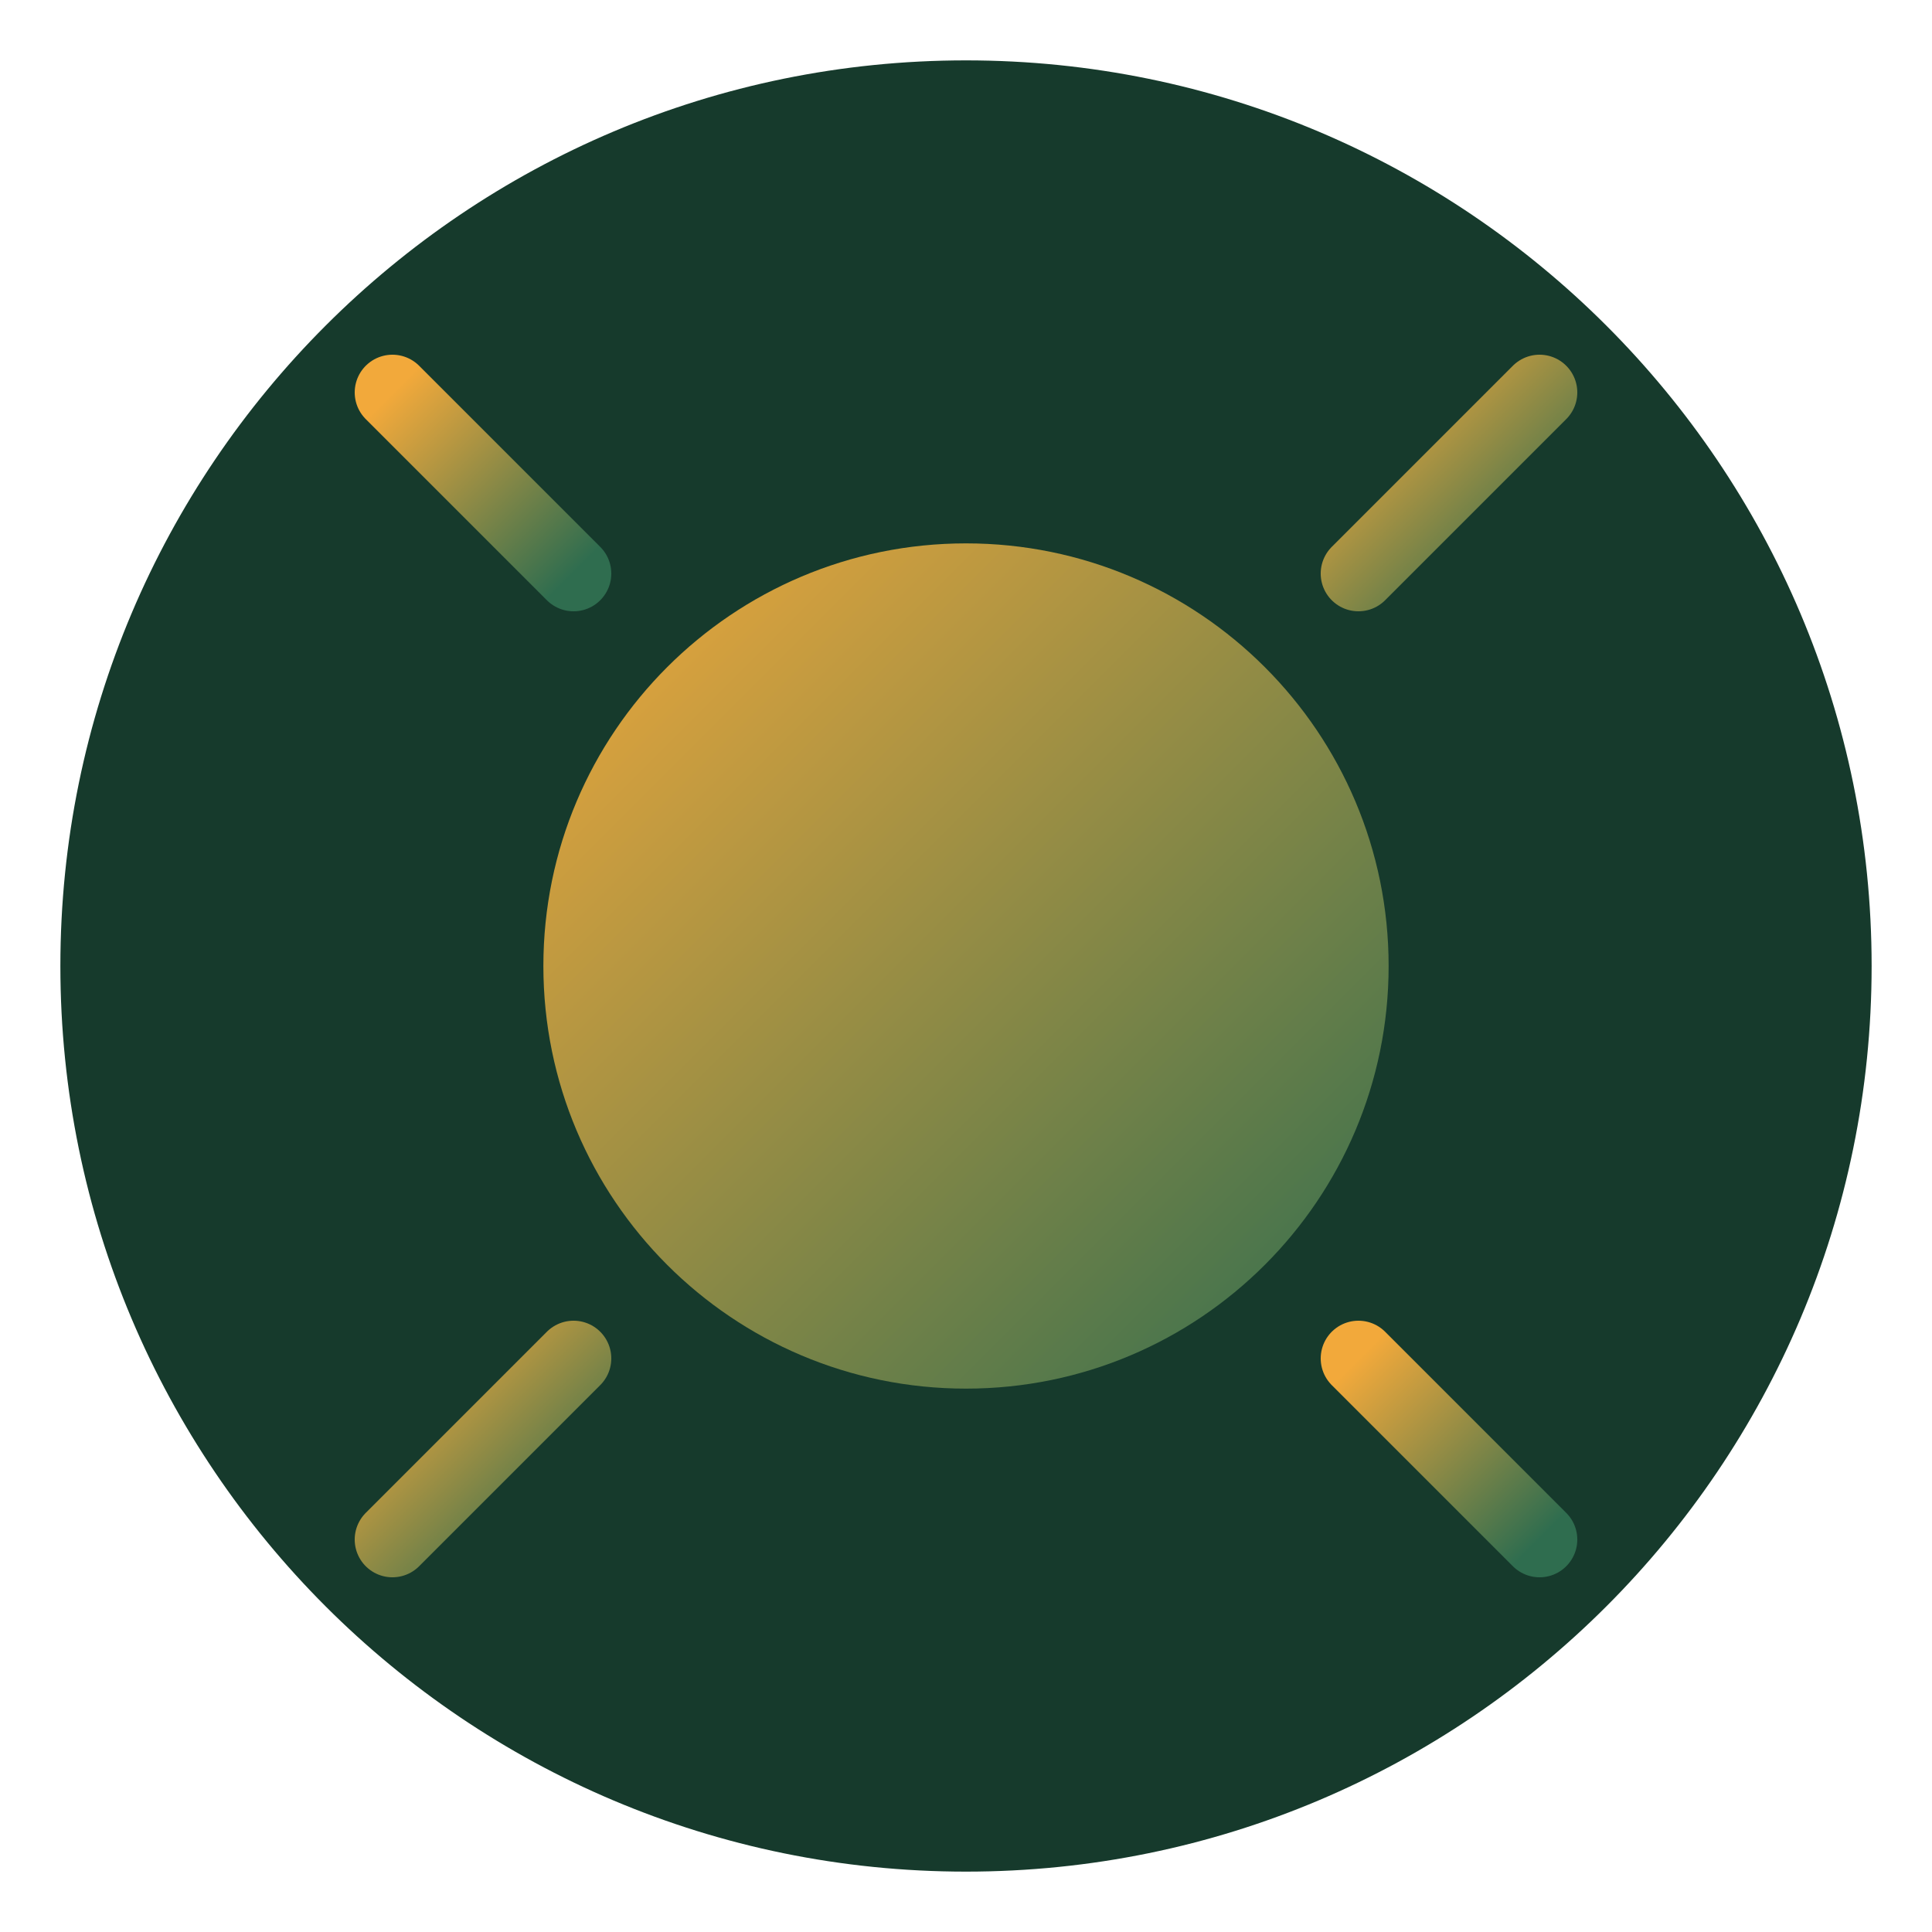
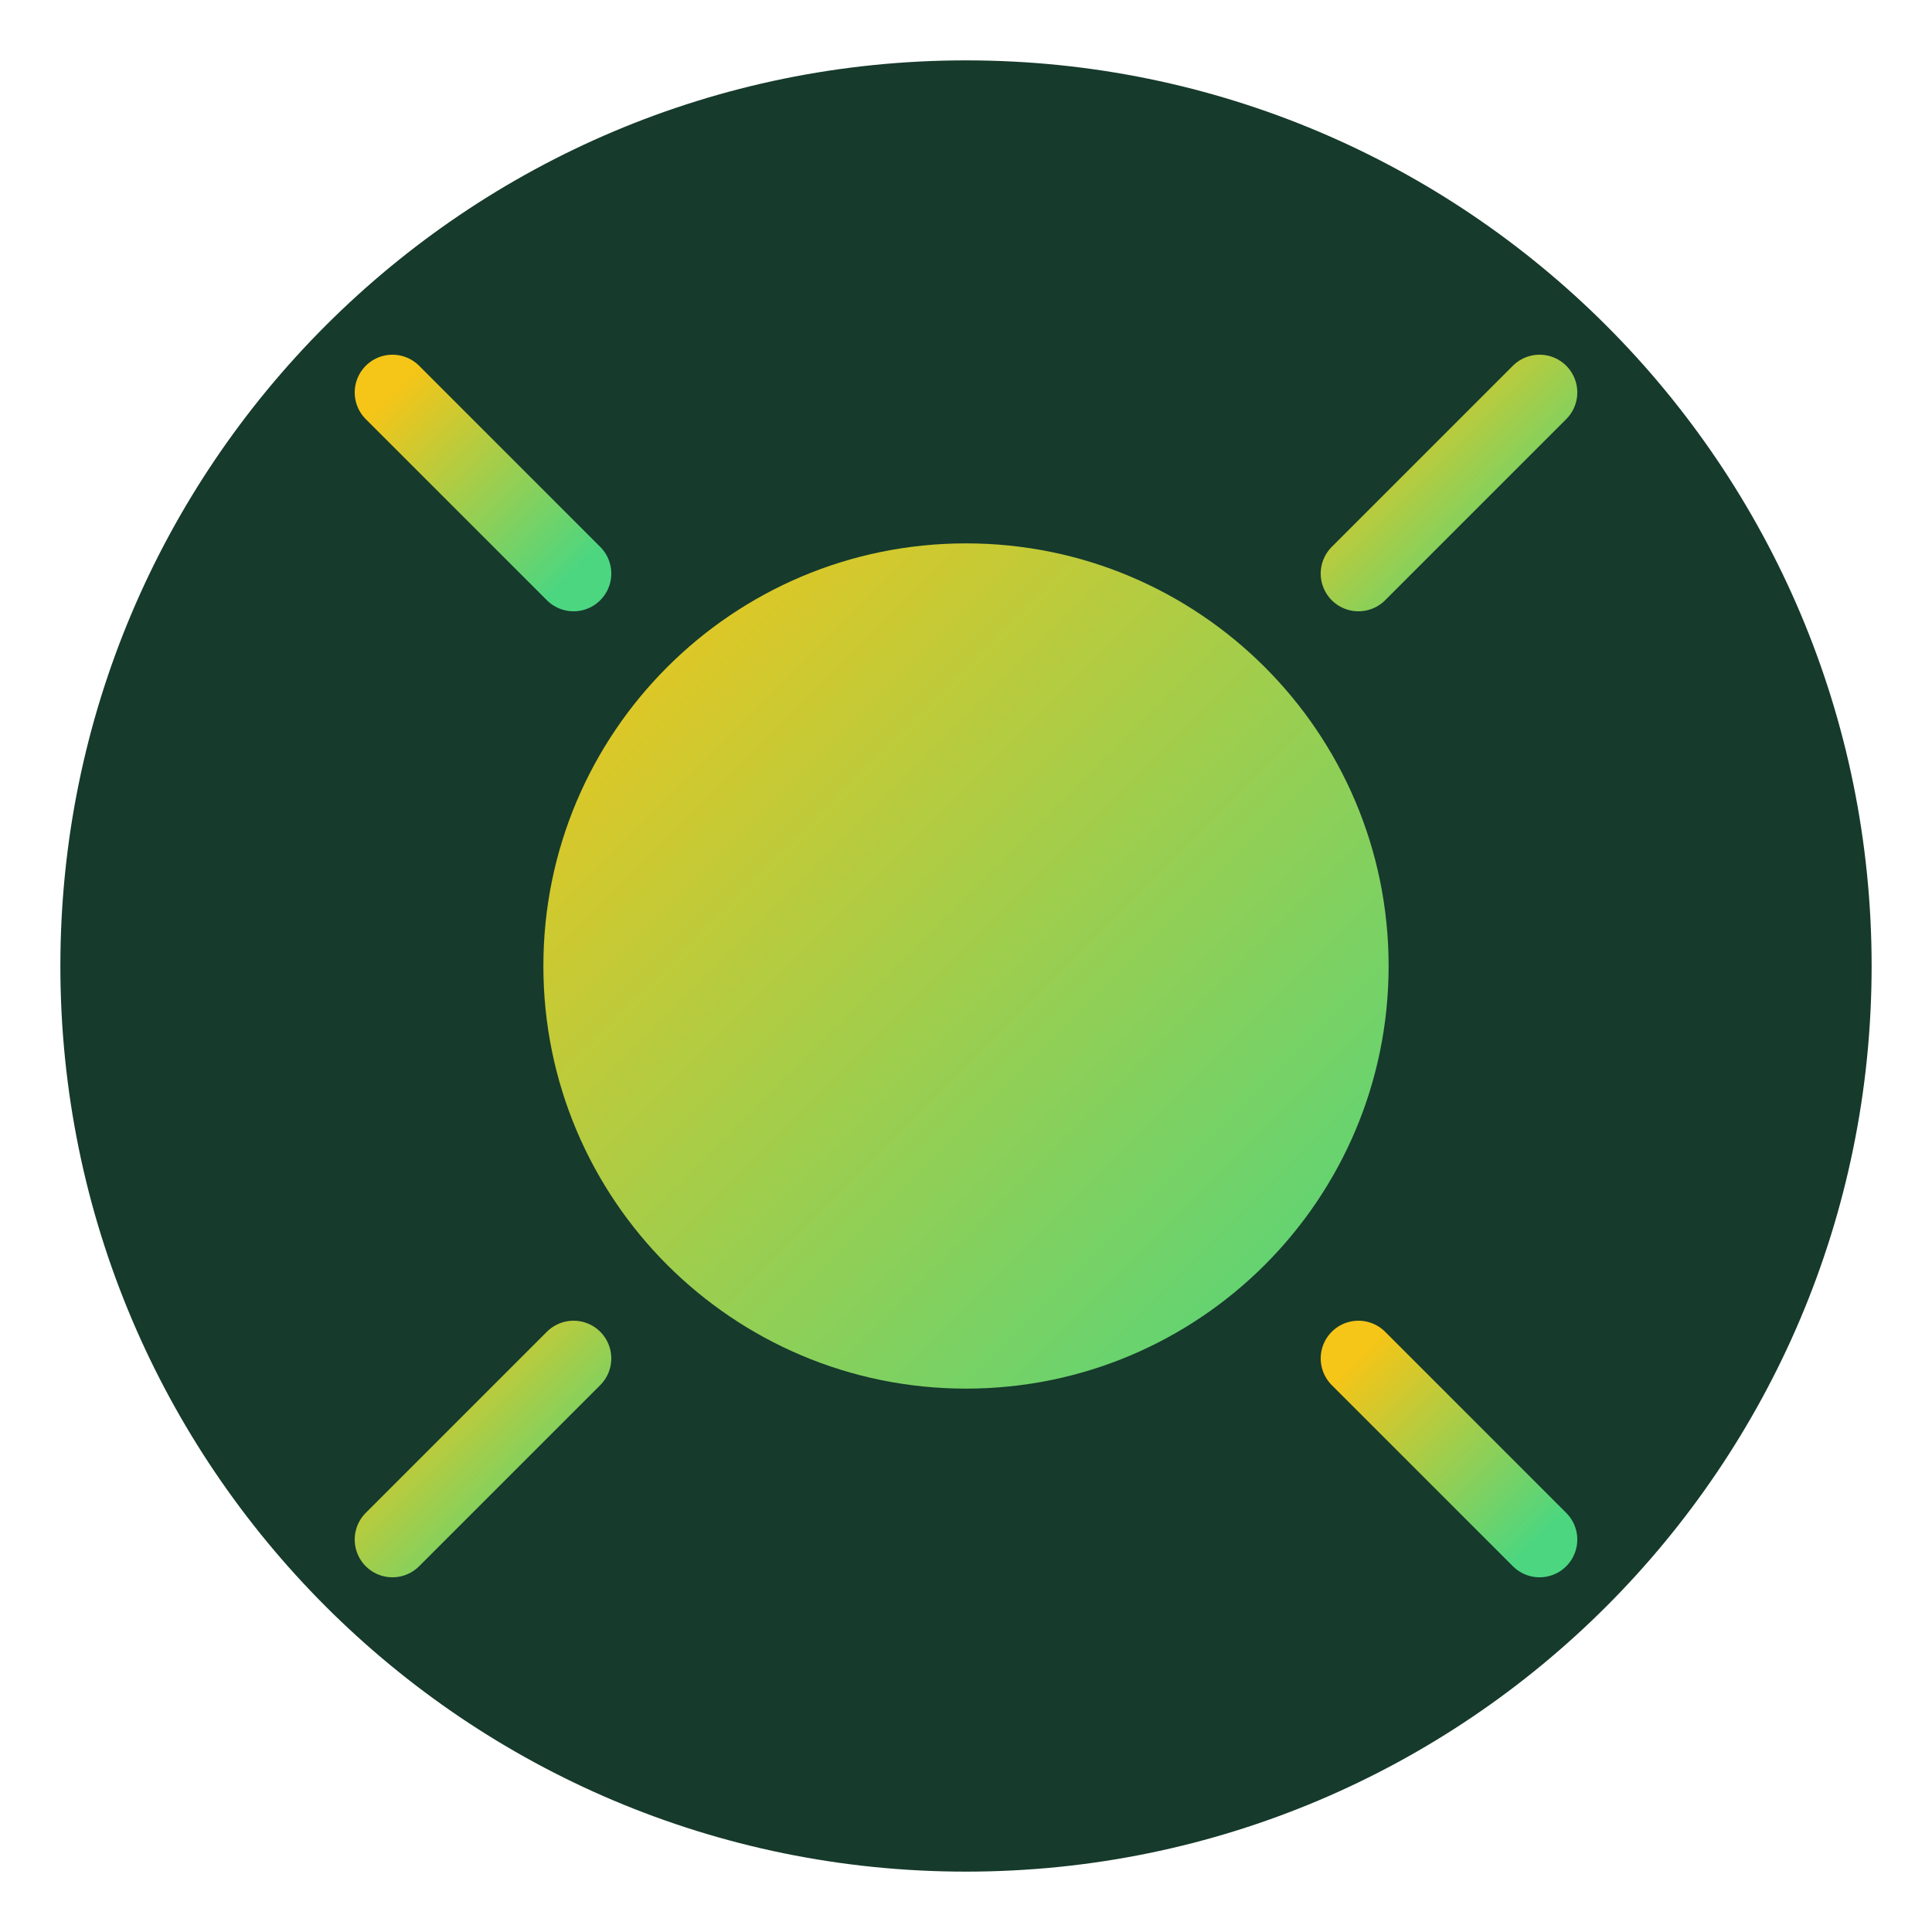
<svg xmlns="http://www.w3.org/2000/svg" viewBox="0 0 64 64">
  <defs>
    <linearGradient id="g" x1="0%" y1="0%" x2="100%" y2="100%">
-       <stop offset="0%" stop-color="#F2A93B" />
-       <stop offset="100%" stop-color="#2F6D4F" />
+       <stop offset="0%" stop-color="#F5C518" />
+       <stop offset="100%" stop-color="#4CD680" />
    </linearGradient>
  </defs>
  <circle cx="32" cy="32" r="30" fill="#163A2C" />
  <circle cx="32" cy="32" r="14" fill="url(#g)" />
  <g stroke="url(#g)" stroke-width="2.5" stroke-linecap="round">
    <line x1="32" y1="6" x2="32" y2="14" />
    <line x1="32" y1="50" x2="32" y2="58" />
    <line x1="6" y1="32" x2="14" y2="32" />
    <line x1="50" y1="32" x2="58" y2="32" />
    <line x1="13" y1="13" x2="19" y2="19" />
    <line x1="45" y1="45" x2="51" y2="51" />
    <line x1="51" y1="13" x2="45" y2="19" />
    <line x1="19" y1="45" x2="13" y2="51" />
  </g>
</svg>
